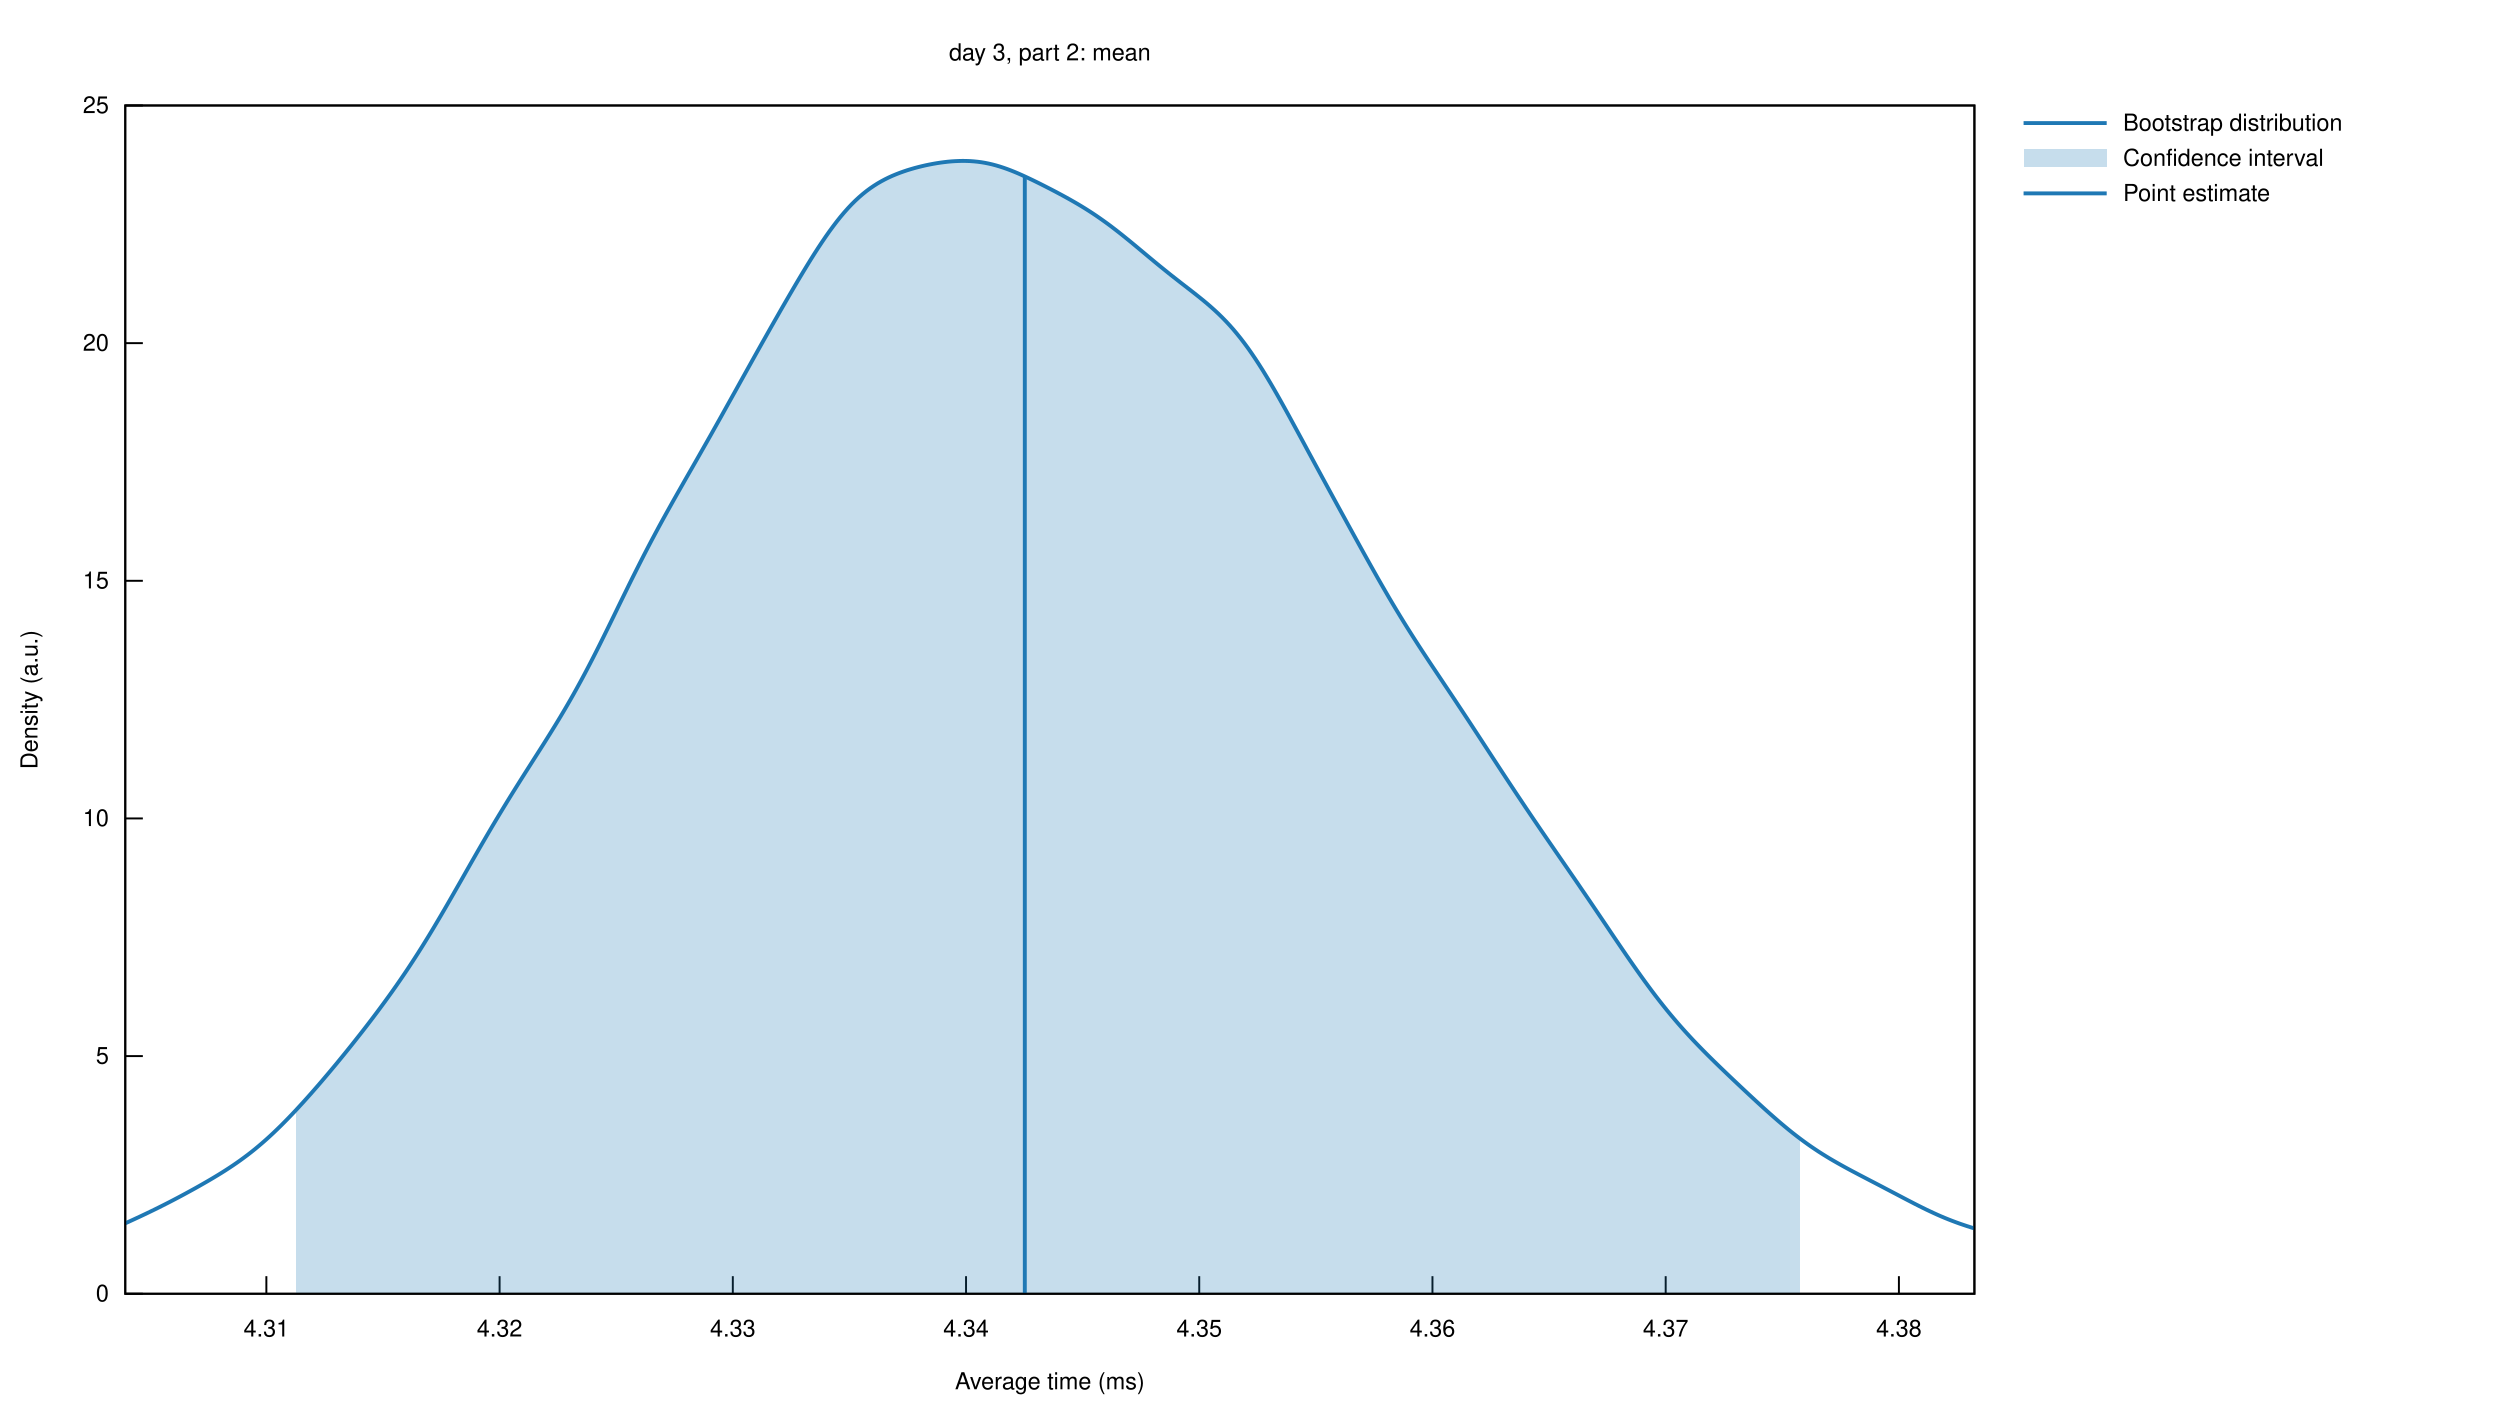
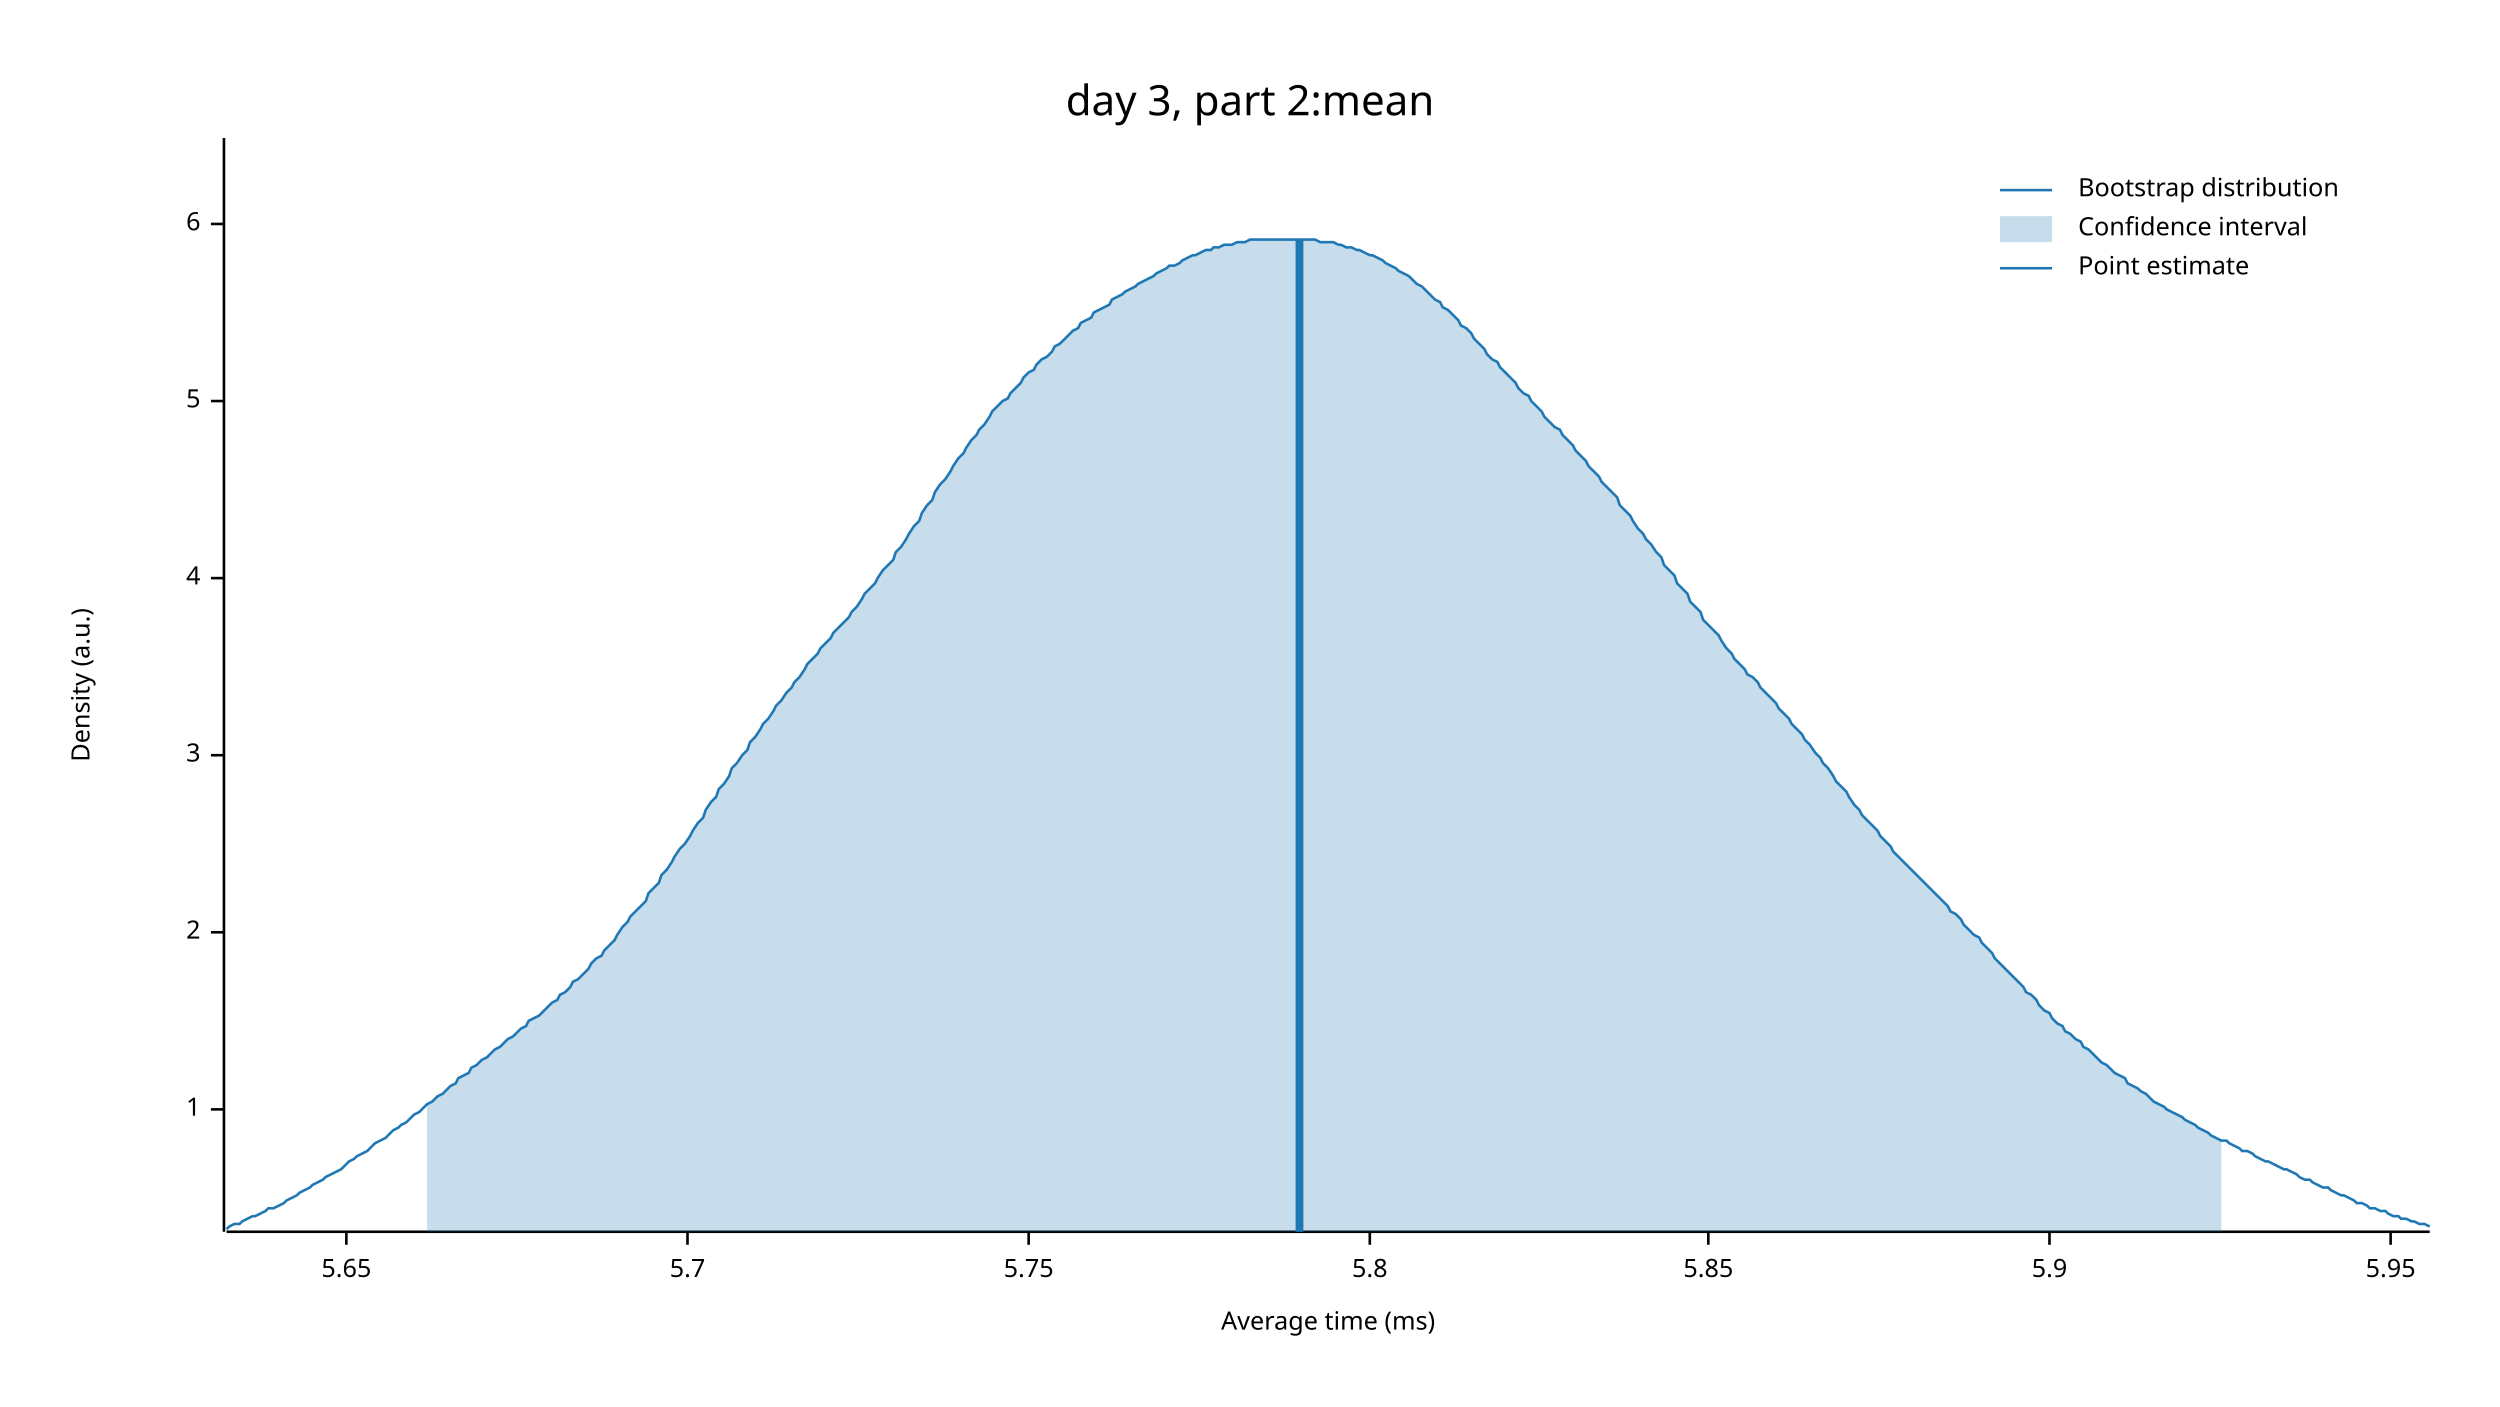
- <svg xmlns="http://www.w3.org/2000/svg" xmlns:xlink="http://www.w3.org/1999/xlink" viewBox="0 0 1280 720">
-   <g id="gnuplot_canvas">
-     <rect x="0" y="0" width="1280" height="720" fill="none" />
-     <defs>
-       <circle id="gpDot" r="0.5" stroke-width="0.5" stroke="currentColor" />
-       <path id="gpPt0" stroke-width="0.222" stroke="currentColor" d="M-1,0 h2 M0,-1 v2" />
-       <path id="gpPt1" stroke-width="0.222" stroke="currentColor" d="M-1,-1 L1,1 M1,-1 L-1,1" />
-       <path id="gpPt2" stroke-width="0.222" stroke="currentColor" d="M-1,0 L1,0 M0,-1 L0,1 M-1,-1 L1,1 M-1,1 L1,-1" />
-       <rect id="gpPt3" stroke-width="0.222" stroke="currentColor" x="-1" y="-1" width="2" height="2" />
-       <rect id="gpPt4" stroke-width="0.222" stroke="currentColor" fill="currentColor" x="-1" y="-1" width="2" height="2" />
-       <circle id="gpPt5" stroke-width="0.222" stroke="currentColor" cx="0" cy="0" r="1" />
-       <use xlink:href="#gpPt5" id="gpPt6" fill="currentColor" stroke="none" />
-       <path id="gpPt7" stroke-width="0.222" stroke="currentColor" d="M0,-1.33 L-1.33,0.67 L1.33,0.67 z" />
-       <use xlink:href="#gpPt7" id="gpPt8" fill="currentColor" stroke="none" />
-       <use xlink:href="#gpPt7" id="gpPt9" stroke="currentColor" transform="rotate(180)" />
-       <use xlink:href="#gpPt9" id="gpPt10" fill="currentColor" stroke="none" />
-       <use xlink:href="#gpPt3" id="gpPt11" stroke="currentColor" transform="rotate(45)" />
-       <use xlink:href="#gpPt11" id="gpPt12" fill="currentColor" stroke="none" />
-       <path id="gpPt13" stroke-width="0.222" stroke="currentColor" d="M0,1.330 L1.265,0.411 L0.782,-1.067 L-0.782,-1.076 L-1.265,0.411 z" />
-       <use xlink:href="#gpPt13" id="gpPt14" fill="currentColor" stroke="none" />
-       <filter id="textbox" filterUnits="objectBoundingBox" x="0" y="0" height="1" width="1">
-         <feFlood flood-color="white" flood-opacity="1" result="bgnd" />
-         <feComposite in="SourceGraphic" in2="bgnd" operator="atop" />
-       </filter>
-       <filter id="greybox" filterUnits="objectBoundingBox" x="0" y="0" height="1" width="1">
-         <feFlood flood-color="lightgrey" flood-opacity="1" result="grey" />
-         <feComposite in="SourceGraphic" in2="grey" operator="atop" />
-       </filter>
-     </defs>
-     <g fill="none" color="white" stroke="currentColor" stroke-width="1.00" stroke-linecap="butt" stroke-linejoin="miter">
- </g>
-     <g fill="none" color="black" stroke="currentColor" stroke-width="1.00" stroke-linecap="butt" stroke-linejoin="miter">
-       <path stroke="black" d="M64.14,662.40 L73.14,662.40  " />
-       <g transform="translate(55.75,666.30)" stroke="none" fill="black" font-family="Helvetica" font-size="12.00" text-anchor="end">
-         <text>
-           <tspan font-family="Helvetica"> 0</tspan>
-         </text>
-       </g>
-     </g>
-     <g fill="none" color="black" stroke="currentColor" stroke-width="1.00" stroke-linecap="butt" stroke-linejoin="miter">
-       <path stroke="black" d="M64.14,540.72 L73.14,540.72  " />
-       <g transform="translate(55.75,544.62)" stroke="none" fill="black" font-family="Helvetica" font-size="12.00" text-anchor="end">
-         <text>
-           <tspan font-family="Helvetica"> 5</tspan>
-         </text>
-       </g>
-     </g>
-     <g fill="none" color="black" stroke="currentColor" stroke-width="1.00" stroke-linecap="butt" stroke-linejoin="miter">
-       <path stroke="black" d="M64.14,419.04 L73.14,419.04  " />
-       <g transform="translate(55.75,422.94)" stroke="none" fill="black" font-family="Helvetica" font-size="12.00" text-anchor="end">
-         <text>
-           <tspan font-family="Helvetica"> 10</tspan>
-         </text>
-       </g>
-     </g>
-     <g fill="none" color="black" stroke="currentColor" stroke-width="1.00" stroke-linecap="butt" stroke-linejoin="miter">
-       <path stroke="black" d="M64.14,297.37 L73.14,297.37  " />
-       <g transform="translate(55.75,301.27)" stroke="none" fill="black" font-family="Helvetica" font-size="12.00" text-anchor="end">
-         <text>
-           <tspan font-family="Helvetica"> 15</tspan>
-         </text>
-       </g>
-     </g>
-     <g fill="none" color="black" stroke="currentColor" stroke-width="1.00" stroke-linecap="butt" stroke-linejoin="miter">
-       <path stroke="black" d="M64.14,175.69 L73.14,175.69  " />
-       <g transform="translate(55.75,179.59)" stroke="none" fill="black" font-family="Helvetica" font-size="12.00" text-anchor="end">
-         <text>
-           <tspan font-family="Helvetica"> 20</tspan>
-         </text>
-       </g>
-     </g>
-     <g fill="none" color="black" stroke="currentColor" stroke-width="1.00" stroke-linecap="butt" stroke-linejoin="miter">
-       <path stroke="black" d="M64.14,54.01 L73.14,54.01  " />
-       <g transform="translate(55.75,57.91)" stroke="none" fill="black" font-family="Helvetica" font-size="12.00" text-anchor="end">
-         <text>
-           <tspan font-family="Helvetica"> 25</tspan>
-         </text>
-       </g>
-     </g>
-     <g fill="none" color="black" stroke="currentColor" stroke-width="1.00" stroke-linecap="butt" stroke-linejoin="miter">
-       <path stroke="black" d="M136.38,662.40 L136.38,653.40  " />
-       <g transform="translate(136.38,684.30)" stroke="none" fill="black" font-family="Helvetica" font-size="12.00" text-anchor="middle">
-         <text>
-           <tspan font-family="Helvetica"> 4.31</tspan>
-         </text>
-       </g>
-     </g>
-     <g fill="none" color="black" stroke="currentColor" stroke-width="1.00" stroke-linecap="butt" stroke-linejoin="miter">
-       <path stroke="black" d="M255.79,662.40 L255.79,653.40  " />
-       <g transform="translate(255.79,684.30)" stroke="none" fill="black" font-family="Helvetica" font-size="12.00" text-anchor="middle">
-         <text>
-           <tspan font-family="Helvetica"> 4.32</tspan>
-         </text>
-       </g>
-     </g>
-     <g fill="none" color="black" stroke="currentColor" stroke-width="1.00" stroke-linecap="butt" stroke-linejoin="miter">
-       <path stroke="black" d="M375.20,662.40 L375.20,653.40  " />
-       <g transform="translate(375.20,684.30)" stroke="none" fill="black" font-family="Helvetica" font-size="12.00" text-anchor="middle">
-         <text>
-           <tspan font-family="Helvetica"> 4.33</tspan>
-         </text>
-       </g>
-     </g>
-     <g fill="none" color="black" stroke="currentColor" stroke-width="1.00" stroke-linecap="butt" stroke-linejoin="miter">
-       <path stroke="black" d="M494.61,662.40 L494.61,653.40  " />
-       <g transform="translate(494.61,684.30)" stroke="none" fill="black" font-family="Helvetica" font-size="12.00" text-anchor="middle">
-         <text>
-           <tspan font-family="Helvetica"> 4.34</tspan>
-         </text>
-       </g>
-     </g>
-     <g fill="none" color="black" stroke="currentColor" stroke-width="1.00" stroke-linecap="butt" stroke-linejoin="miter">
-       <path stroke="black" d="M614.01,662.40 L614.01,653.40  " />
-       <g transform="translate(614.01,684.30)" stroke="none" fill="black" font-family="Helvetica" font-size="12.00" text-anchor="middle">
-         <text>
-           <tspan font-family="Helvetica"> 4.35</tspan>
-         </text>
-       </g>
-     </g>
-     <g fill="none" color="black" stroke="currentColor" stroke-width="1.00" stroke-linecap="butt" stroke-linejoin="miter">
-       <path stroke="black" d="M733.42,662.40 L733.42,653.40  " />
-       <g transform="translate(733.42,684.30)" stroke="none" fill="black" font-family="Helvetica" font-size="12.00" text-anchor="middle">
-         <text>
-           <tspan font-family="Helvetica"> 4.36</tspan>
-         </text>
-       </g>
-     </g>
-     <g fill="none" color="black" stroke="currentColor" stroke-width="1.00" stroke-linecap="butt" stroke-linejoin="miter">
-       <path stroke="black" d="M852.83,662.40 L852.83,653.40  " />
-       <g transform="translate(852.83,684.30)" stroke="none" fill="black" font-family="Helvetica" font-size="12.00" text-anchor="middle">
-         <text>
-           <tspan font-family="Helvetica"> 4.37</tspan>
-         </text>
-       </g>
-     </g>
-     <g fill="none" color="black" stroke="currentColor" stroke-width="1.00" stroke-linecap="butt" stroke-linejoin="miter">
-       <path stroke="black" d="M972.24,662.40 L972.24,653.40  " />
-       <g transform="translate(972.24,684.30)" stroke="none" fill="black" font-family="Helvetica" font-size="12.00" text-anchor="middle">
-         <text>
-           <tspan font-family="Helvetica"> 4.38</tspan>
-         </text>
-       </g>
-     </g>
-     <g fill="none" color="black" stroke="currentColor" stroke-width="1.00" stroke-linecap="butt" stroke-linejoin="miter">
- </g>
-     <g fill="none" color="black" stroke="currentColor" stroke-width="1.00" stroke-linecap="butt" stroke-linejoin="miter">
-       <path stroke="black" d="M64.14,54.01 L64.14,662.40 L1010.90,662.40 L1010.90,54.01 L64.14,54.01 Z  " />
-     </g>
-     <g fill="none" color="black" stroke="currentColor" stroke-width="1.00" stroke-linecap="butt" stroke-linejoin="miter">
-       <g transform="translate(19.18,358.21) rotate(270)" stroke="none" fill="black" font-family="Helvetica" font-size="12.00" text-anchor="middle">
-         <text>
-           <tspan font-family="Helvetica">Density (a.u.)</tspan>
-         </text>
-       </g>
-     </g>
-     <g fill="none" color="black" stroke="currentColor" stroke-width="1.00" stroke-linecap="butt" stroke-linejoin="miter">
-       <g transform="translate(537.52,711.30)" stroke="none" fill="black" font-family="Helvetica" font-size="12.00" text-anchor="middle">
-         <text>
-           <tspan font-family="Helvetica">Average time (ms)</tspan>
-         </text>
-       </g>
-     </g>
-     <g fill="none" color="black" stroke="currentColor" stroke-width="1.00" stroke-linecap="butt" stroke-linejoin="miter">
- </g>
-     <g id="gnuplot_plot_1">
-       <g fill="none" color="white" stroke="currentColor" stroke-width="2.00" stroke-linecap="butt" stroke-linejoin="miter">
- </g>
-       <g fill="none" color="black" stroke="currentColor" stroke-width="2.00" stroke-linecap="butt" stroke-linejoin="miter">
-         <g transform="translate(1087.02,66.91)" stroke="none" fill="black" font-family="Helvetica" font-size="12.00" text-anchor="start">
-           <text>
-             <tspan font-family="Helvetica">Bootstrap distribution</tspan>
-           </text>
-         </g>
-       </g>
-       <g fill="none" color="black" stroke="currentColor" stroke-width="2.00" stroke-linecap="butt" stroke-linejoin="miter">
-         <path stroke="rgb( 31, 120, 180)" d="M1036.07,63.01 L1078.63,63.01 M64.14,626.33 L66.04,625.47 L67.93,624.60 L69.83,623.72 L71.73,622.84 L73.63,621.94   L75.52,621.04 L77.42,620.12 L79.32,619.20 L81.22,618.26 L83.11,617.31 L85.01,616.35 L86.91,615.38 L88.81,614.39   L90.70,613.40 L92.60,612.39 L94.50,611.37 L96.39,610.34 L98.29,609.30 L100.19,608.25 L102.09,607.18 L103.98,606.10   L105.88,605.01 L107.78,603.90 L109.68,602.77 L111.57,601.63 L113.47,600.46 L115.37,599.26 L117.26,598.03 L119.16,596.77   L121.06,595.47 L122.96,594.13 L124.85,592.75 L126.75,591.33 L128.65,589.86 L130.55,588.34 L132.44,586.77 L134.34,585.15   L136.24,583.48 L138.14,581.76 L140.03,580.00 L141.93,578.18 L143.83,576.33 L145.72,574.43 L147.62,572.49 L149.52,570.51   L151.42,568.50 L153.31,566.45 L155.21,564.38 L157.11,562.27 L159.01,560.14 L160.90,557.98 L162.80,555.80 L164.70,553.60   L166.59,551.37 L168.49,549.13 L170.39,546.86 L172.29,544.58 L174.18,542.27 L176.08,539.95 L177.98,537.60 L179.88,535.24   L181.77,532.86 L183.67,530.45 L185.57,528.03 L187.47,525.58 L189.36,523.12 L191.26,520.62 L193.16,518.10 L195.05,515.55   L196.95,512.97 L198.85,510.35 L200.75,507.70 L202.64,505.02 L204.54,502.29 L206.44,499.51 L208.34,496.70 L210.23,493.84   L212.13,490.93 L214.03,487.97 L215.93,484.97 L217.82,481.92 L219.72,478.83 L221.62,475.69 L223.51,472.51 L225.41,469.30   L227.31,466.05 L229.21,462.78 L231.10,459.49 L233.00,456.17 L234.90,452.85 L236.80,449.52 L238.69,446.18 L240.59,442.85   L242.49,439.53 L244.38,436.23 L246.28,432.94 L248.18,429.67 L250.08,426.42 L251.97,423.20 L253.87,420.01 L255.77,416.85   L257.67,413.72 L259.56,410.62 L261.46,407.54 L263.36,404.49 L265.26,401.46 L267.15,398.46 L269.05,395.46 L270.95,392.48   L272.84,389.51 L274.74,386.53 L276.64,383.55 L278.54,380.56 L280.43,377.54 L282.33,374.50 L284.23,371.42 L286.13,368.30   L288.02,365.14 L289.92,361.92 L291.82,358.64 L293.72,355.30 L295.61,351.89 L297.51,348.42 L299.41,344.88 L301.30,341.28   L303.20,337.62 L305.10,333.90 L307.00,330.12 L308.89,326.31 L310.79,322.46 L312.69,318.59 L314.59,314.70 L316.48,310.80   L318.38,306.91 L320.28,303.03 L322.17,299.17 L324.07,295.34 L325.97,291.55 L327.87,287.79 L329.76,284.08 L331.66,280.42   L333.56,276.80 L335.46,273.24 L337.35,269.71 L339.25,266.23 L341.15,262.79 L343.05,259.39 L344.94,256.01 L346.84,252.65   L348.74,249.32 L350.63,245.99 L352.53,242.67 L354.43,239.36 L356.33,236.04 L358.22,232.72 L360.12,229.38 L362.02,226.04   L363.92,222.69 L365.81,219.32 L367.71,215.94 L369.61,212.55 L371.50,209.15 L373.40,205.74 L375.30,202.33 L377.20,198.92   L379.09,195.50 L380.99,192.09 L382.89,188.68 L384.79,185.27 L386.68,181.88 L388.58,178.49 L390.48,175.11 L392.38,171.75   L394.27,168.39 L396.17,165.05 L398.07,161.73 L399.96,158.41 L401.86,155.12 L403.76,151.84 L405.66,148.59 L407.55,145.36   L409.45,142.16 L411.35,139.00 L413.25,135.88 L415.14,132.81 L417.04,129.80 L418.94,126.85 L420.84,123.98 L422.73,121.20   L424.63,118.50 L426.53,115.91 L428.42,113.42 L430.32,111.04 L432.22,108.79 L434.12,106.65 L436.01,104.64 L437.91,102.76   L439.81,101.00 L441.71,99.36 L443.60,97.84 L445.50,96.43 L447.40,95.14 L449.29,93.94 L451.19,92.84 L453.09,91.82   L454.99,90.88 L456.88,90.02 L458.78,89.23 L460.68,88.49 L462.58,87.81 L464.47,87.17 L466.37,86.59 L468.27,86.04   L470.17,85.54 L472.06,85.07 L473.96,84.63 L475.86,84.24 L477.75,83.88 L479.65,83.55 L481.55,83.26 L483.45,83.01   L485.34,82.79 L487.24,82.62 L489.14,82.50 L491.04,82.42 L492.93,82.38 L494.83,82.41 L496.73,82.48 L498.63,82.62   L500.52,82.81 L502.42,83.06 L504.32,83.38 L506.21,83.76 L508.11,84.20 L510.01,84.71 L511.91,85.27 L513.80,85.89   L515.70,86.56 L517.60,87.28 L519.50,88.04 L521.39,88.84 L523.29,89.68 L525.19,90.55 L527.08,91.44 L528.98,92.35   L530.88,93.28 L532.78,94.22 L534.67,95.18 L536.57,96.15 L538.47,97.13 L540.37,98.12 L542.26,99.13 L544.16,100.15   L546.06,101.19 L547.96,102.25 L549.85,103.33 L551.75,104.43 L553.65,105.57 L555.54,106.73 L557.44,107.93 L559.34,109.16   L561.24,110.43 L563.13,111.74 L565.03,113.08 L566.93,114.45 L568.83,115.86 L570.72,117.31 L572.62,118.78 L574.52,120.28   L576.41,121.81 L578.31,123.35 L580.21,124.91 L582.11,126.49 L584.00,128.07 L585.90,129.65 L587.80,131.24 L589.70,132.82   L591.59,134.39 L593.49,135.95 L595.39,137.49 L597.29,139.02 L599.18,140.54 L601.08,142.03 L602.98,143.52 L604.87,145.00   L606.77,146.47 L608.67,147.94 L610.57,149.41 L612.46,150.90 L614.36,152.42 L616.26,153.96 L618.16,155.55 L620.05,157.19   L621.95,158.89 L623.85,160.66 L625.75,162.52 L627.64,164.46 L629.54,166.50 L631.44,168.64 L633.33,170.90 L635.23,173.26   L637.13,175.74 L639.03,178.33 L640.92,181.03 L642.82,183.84 L644.72,186.75 L646.62,189.76 L648.51,192.86 L650.41,196.04   L652.31,199.30 L654.20,202.61 L656.10,205.98 L658.00,209.39 L659.90,212.84 L661.79,216.32 L663.69,219.81 L665.59,223.31   L667.49,226.82 L669.38,230.34 L671.28,233.85 L673.18,237.36 L675.08,240.86 L676.97,244.35 L678.87,247.84 L680.77,251.33   L682.66,254.80 L684.56,258.28 L686.46,261.75 L688.36,265.21 L690.25,268.67 L692.15,272.13 L694.05,275.58 L695.95,279.02   L697.84,282.45 L699.74,285.86 L701.64,289.26 L703.54,292.64 L705.43,295.99 L707.33,299.31 L709.23,302.60 L711.12,305.86   L713.02,309.07 L714.92,312.24 L716.82,315.37 L718.71,318.46 L720.61,321.51 L722.51,324.52 L724.41,327.50 L726.30,330.43   L728.20,333.35 L730.10,336.23 L731.99,339.10 L733.89,341.95 L735.79,344.79 L737.69,347.63 L739.58,350.46 L741.48,353.30   L743.38,356.14 L745.28,358.99 L747.17,361.85 L749.07,364.71 L750.97,367.59 L752.87,370.47 L754.76,373.37 L756.66,376.27   L758.56,379.17 L760.45,382.07 L762.35,384.98 L764.25,387.89 L766.15,390.79 L768.04,393.68 L769.94,396.58 L771.84,399.46   L773.74,402.33 L775.63,405.19 L777.53,408.04 L779.43,410.88 L781.32,413.71 L783.22,416.52 L785.12,419.33 L787.02,422.12   L788.91,424.90 L790.81,427.67 L792.71,430.44 L794.61,433.19 L796.50,435.95 L798.40,438.70 L800.30,441.45 L802.20,444.20   L804.09,446.95 L805.99,449.71 L807.89,452.47 L809.78,455.25 L811.68,458.02 L813.58,460.81 L815.48,463.61 L817.37,466.41   L819.27,469.22 L821.17,472.03 L823.07,474.84 L824.96,477.66 L826.86,480.47 L828.76,483.27 L830.66,486.06 L832.55,488.83   L834.45,491.58 L836.35,494.31 L838.24,497.01 L840.14,499.68 L842.04,502.31 L843.94,504.90 L845.83,507.45 L847.73,509.96   L849.63,512.41 L851.53,514.82 L853.42,517.18 L855.32,519.48 L857.22,521.74 L859.11,523.95 L861.01,526.11 L862.91,528.23   L864.81,530.30 L866.70,532.34 L868.60,534.33 L870.50,536.29 L872.40,538.23 L874.29,540.13 L876.19,542.01 L878.09,543.88   L879.99,545.72 L881.88,547.55 L883.78,549.37 L885.68,551.18 L887.57,552.98 L889.47,554.77 L891.37,556.56 L893.27,558.34   L895.16,560.11 L897.06,561.87 L898.96,563.63 L900.86,565.37 L902.75,567.10 L904.65,568.82 L906.55,570.51 L908.45,572.18   L910.34,573.83 L912.24,575.45 L914.14,577.04 L916.03,578.60 L917.93,580.12 L919.83,581.60 L921.73,583.05 L923.62,584.45   L925.52,585.82 L927.42,587.15 L929.32,588.43 L931.21,589.68 L933.11,590.89 L935.01,592.07 L936.90,593.22 L938.80,594.33   L940.70,595.42 L942.60,596.49 L944.49,597.54 L946.39,598.57 L948.29,599.59 L950.19,600.59 L952.08,601.59 L953.98,602.58   L955.88,603.57 L957.78,604.56 L959.67,605.54 L961.57,606.53 L963.47,607.52 L965.36,608.52 L967.26,609.51 L969.16,610.51   L971.06,611.50 L972.95,612.50 L974.85,613.50 L976.75,614.49 L978.65,615.47 L980.54,616.45 L982.44,617.41 L984.34,618.36   L986.23,619.29 L988.13,620.19 L990.03,621.08 L991.93,621.94 L993.82,622.77 L995.72,623.57 L997.62,624.34 L999.52,625.08   L1001.41,625.79 L1003.31,626.48 L1005.21,627.13 L1007.11,627.77 L1009.00,628.37 L1010.90,628.96  " />
-       </g>
-     </g>
-     <g id="gnuplot_plot_2">
-       <g fill="none" color="white" stroke="rgb( 31, 120, 180)" stroke-width="1.00" stroke-linecap="butt" stroke-linejoin="miter">
- </g>
-       <g fill="none" color="black" stroke="currentColor" stroke-width="1.00" stroke-linecap="butt" stroke-linejoin="miter">
-         <g transform="translate(1087.02,84.91)" stroke="none" fill="black" font-family="Helvetica" font-size="12.00" text-anchor="start">
-           <text>
-             <tspan font-family="Helvetica">Confidence interval</tspan>
-           </text>
-         </g>
-       </g>
-       <g fill="none" color="black" stroke="currentColor" stroke-width="1.00" stroke-linecap="butt" stroke-linejoin="miter">
-         <g stroke="none" shape-rendering="crispEdges">
-           <polygon fill="rgb( 31, 120, 180)" fill-opacity="0.25" points="1036.07,85.51 1078.63,85.51 1078.63,76.51 1036.07,76.51 " />
-           <polygon fill="rgb( 31, 120, 180)" fill-opacity="0.25" points="151.42,568.50 153.31,566.45 155.21,564.38 157.11,562.27 159.01,560.14 160.90,557.98 162.80,555.80 164.70,553.60 166.59,551.37 168.49,549.13 170.39,546.86 172.29,544.58 174.18,542.27 176.08,539.95 177.98,537.60 179.88,535.24 181.77,532.86 183.67,530.45 185.57,528.03 187.47,525.58 189.36,523.12 191.26,520.62 193.16,518.10 195.05,515.55 196.95,512.97 198.85,510.35 200.75,507.70 202.64,505.02 204.54,502.29 206.44,499.51 208.34,496.70 210.23,493.84 212.13,490.93 214.03,487.97 215.93,484.97 217.82,481.92 219.72,478.83 221.62,475.69 223.51,472.51 225.41,469.30 227.31,466.05 229.21,462.78 231.10,459.49 233.00,456.17 234.90,452.85 236.80,449.52 238.69,446.18 240.59,442.85 242.49,439.53 244.38,436.23 246.28,432.94 248.18,429.67 250.08,426.42 251.97,423.20 253.87,420.01 255.77,416.85 257.67,413.72 259.56,410.62 261.46,407.54 263.36,404.49 265.26,401.46 267.15,398.46 269.05,395.46 270.95,392.48 272.84,389.51 274.74,386.53 276.64,383.55 278.54,380.56 280.43,377.54 282.33,374.50 284.23,371.42 286.13,368.30 288.02,365.14 289.92,361.92 291.82,358.64 293.72,355.30 295.61,351.89 297.51,348.42 299.41,344.88 301.30,341.28 303.20,337.62 305.10,333.90 307.00,330.12 308.89,326.31 310.79,322.46 312.69,318.59 314.59,314.70 316.48,310.80 318.38,306.91 320.28,303.03 322.17,299.17 324.07,295.34 325.97,291.55 327.87,287.79 329.76,284.08 331.66,280.42 333.56,276.80 335.46,273.24 337.35,269.71 339.25,266.23 341.15,262.79 343.05,259.39 344.94,256.01 346.84,252.65 348.74,249.32 350.63,245.99 352.53,242.67 354.43,239.36 356.33,236.04 358.22,232.72 360.12,229.38 362.02,226.04 363.92,222.69 365.81,219.32 367.71,215.94 369.61,212.55 371.50,209.15 373.40,205.74 375.30,202.33 377.20,198.92 379.09,195.50 380.99,192.09 382.89,188.68 384.79,185.27 386.68,181.88 388.58,178.49 390.48,175.11 392.38,171.75 394.27,168.39 396.17,165.05 398.07,161.73 399.96,158.41 401.86,155.12 403.76,151.84 405.66,148.59 407.55,145.36 409.45,142.16 411.35,139.00 413.25,135.88 415.14,132.81 417.04,129.80 418.94,126.85 420.84,123.98 422.73,121.20 424.63,118.50 426.53,115.91 428.42,113.42 430.32,111.04 432.22,108.79 434.12,106.65 436.01,104.64 437.91,102.76 439.81,101.00 441.71,99.36 443.60,97.84 445.50,96.43 447.40,95.14 449.29,93.94 451.19,92.84 453.09,91.82 454.99,90.88 456.88,90.02 458.78,89.23 460.68,88.49 462.58,87.81 464.47,87.17 466.37,86.59 468.27,86.04 470.17,85.54 472.06,85.07 473.96,84.63 475.86,84.24 477.75,83.88 479.65,83.55 481.55,83.26 483.45,83.01 485.34,82.79 487.24,82.62 489.14,82.50 491.04,82.42 492.93,82.38 494.83,82.41 496.73,82.48 498.63,82.62 500.52,82.81 502.42,83.06 504.32,83.38 506.21,83.76 508.11,84.20 510.01,84.71 511.91,85.27 513.80,85.89 515.70,86.56 517.60,87.28 519.50,88.04 521.39,88.84 523.29,89.68 525.19,90.55 527.08,91.44 528.98,92.35 530.88,93.28 532.78,94.22 534.67,95.18 536.57,96.15 538.47,97.13 540.37,98.12 542.26,99.13 544.16,100.15 546.06,101.19 547.96,102.25 549.85,103.33 551.75,104.43 553.65,105.57 555.54,106.73 557.44,107.93 559.34,109.16 561.24,110.43 563.13,111.74 565.03,113.08 566.93,114.45 568.83,115.86 570.72,117.31 572.62,118.78 574.52,120.28 576.41,121.81 578.31,123.35 580.21,124.91 582.11,126.49 584.00,128.07 585.90,129.65 587.80,131.24 589.70,132.82 591.59,134.39 593.49,135.95 595.39,137.49 597.29,139.02 599.18,140.54 601.08,142.03 602.98,143.52 604.87,145.00 606.77,146.47 608.67,147.94 610.57,149.41 612.46,150.90 614.36,152.42 616.26,153.96 618.16,155.55 620.05,157.19 621.95,158.89 623.85,160.66 625.75,162.52 627.64,164.46 629.54,166.50 631.44,168.64 633.33,170.90 635.23,173.26 637.13,175.74 639.03,178.33 640.92,181.03 642.82,183.84 644.72,186.75 646.62,189.76 648.51,192.86 650.41,196.04 652.31,199.30 654.20,202.61 656.10,205.98 658.00,209.39 659.90,212.84 661.79,216.32 663.69,219.81 665.59,223.31 667.49,226.82 669.38,230.34 671.28,233.85 673.18,237.36 675.08,240.86 676.97,244.35 678.87,247.84 680.77,251.33 682.66,254.80 684.56,258.28 686.46,261.75 688.36,265.21 690.25,268.67 692.15,272.13 694.05,275.58 695.95,279.02 697.84,282.45 699.74,285.86 701.64,289.26 703.54,292.64 705.43,295.99 707.33,299.31 709.23,302.60 711.12,305.86 713.02,309.07 714.92,312.24 716.82,315.37 718.71,318.46 720.61,321.51 722.51,324.52 724.41,327.50 726.30,330.43 728.20,333.35 730.10,336.23 731.99,339.10 733.89,341.95 735.79,344.79 737.69,347.63 739.58,350.46 741.48,353.30 743.38,356.14 745.28,358.99 747.17,361.85 749.07,364.71 750.97,367.59 752.87,370.47 754.76,373.37 756.66,376.27 758.56,379.17 760.45,382.07 762.35,384.98 764.25,387.89 766.15,390.79 768.04,393.68 769.94,396.58 771.84,399.46 773.74,402.33 775.63,405.19 777.53,408.04 779.43,410.88 781.32,413.71 783.22,416.52 785.12,419.33 787.02,422.12 788.91,424.90 790.81,427.67 792.71,430.44 794.61,433.19 796.50,435.95 798.40,438.70 800.30,441.45 802.20,444.20 804.09,446.95 805.99,449.71 807.89,452.47 809.78,455.25 811.68,458.02 813.58,460.81 815.48,463.61 817.37,466.41 819.27,469.22 821.17,472.03 823.07,474.84 824.96,477.66 826.86,480.47 828.76,483.27 830.66,486.06 832.55,488.83 834.45,491.58 836.35,494.31 838.24,497.01 840.14,499.68 842.04,502.31 843.94,504.90 845.83,507.45 847.73,509.96 849.63,512.41 851.53,514.82 853.42,517.18 855.32,519.48 857.22,521.74 859.11,523.95 861.01,526.11 862.91,528.23 864.81,530.30 866.70,532.34 868.60,534.33 870.50,536.29 872.40,538.23 874.29,540.13 876.19,542.01 878.09,543.88 879.99,545.72 881.88,547.55 883.78,549.37 885.68,551.18 887.57,552.98 889.47,554.77 891.37,556.56 893.27,558.34 895.16,560.11 897.06,561.87 898.96,563.63 900.86,565.37 902.75,567.10 904.65,568.82 906.55,570.51 908.45,572.18 910.34,573.83 912.24,575.45 914.14,577.04 916.03,578.60 917.93,580.12 919.83,581.60 921.73,583.05 921.73,662.40 919.83,662.40 917.93,662.40 916.03,662.40 914.14,662.40 912.24,662.40 910.34,662.40 908.45,662.40 906.55,662.40 904.65,662.40 902.75,662.40 900.86,662.40 898.96,662.40 897.06,662.40 895.16,662.40 893.27,662.40 891.37,662.40 889.47,662.40 887.57,662.40 885.68,662.40 883.78,662.40 881.88,662.40 879.99,662.40 878.09,662.40 876.19,662.40 874.29,662.40 872.40,662.40 870.50,662.40 868.60,662.40 866.70,662.40 864.81,662.40 862.91,662.40 861.01,662.40 859.11,662.40 857.22,662.40 855.32,662.40 853.42,662.40 851.53,662.40 849.63,662.40 847.73,662.40 845.83,662.40 843.94,662.40 842.04,662.40 840.14,662.40 838.24,662.40 836.35,662.40 834.45,662.40 832.55,662.40 830.66,662.40 828.76,662.40 826.86,662.40 824.96,662.40 823.07,662.40 821.17,662.40 819.27,662.40 817.37,662.40 815.48,662.40 813.58,662.40 811.68,662.40 809.78,662.40 807.89,662.40 805.99,662.40 804.09,662.40 802.20,662.40 800.30,662.40 798.40,662.40 796.50,662.40 794.61,662.40 792.71,662.40 790.81,662.40 788.91,662.40 787.02,662.40 785.12,662.40 783.22,662.40 781.32,662.40 779.43,662.40 777.53,662.40 775.63,662.40 773.74,662.40 771.84,662.40 769.94,662.40 768.04,662.40 766.15,662.40 764.25,662.40 762.35,662.40 760.45,662.40 758.56,662.40 756.66,662.40 754.76,662.40 752.87,662.40 750.97,662.40 749.07,662.40 747.17,662.40 745.28,662.40 743.38,662.40 741.48,662.40 739.58,662.40 737.69,662.40 735.79,662.40 733.89,662.40 731.99,662.40 730.10,662.40 728.20,662.40 726.30,662.40 724.41,662.40 722.51,662.40 720.61,662.40 718.71,662.40 716.82,662.40 714.92,662.40 713.02,662.40 711.12,662.40 709.23,662.40 707.33,662.40 705.43,662.40 703.54,662.40 701.64,662.40 699.74,662.40 697.84,662.40 695.95,662.40 694.05,662.40 692.15,662.40 690.25,662.40 688.36,662.40 686.46,662.40 684.56,662.40 682.66,662.40 680.77,662.40 678.87,662.40 676.97,662.40 675.08,662.40 673.18,662.40 671.28,662.40 669.38,662.40 667.49,662.40 665.59,662.40 663.69,662.40 661.79,662.40 659.90,662.40 658.00,662.40 656.10,662.40 654.20,662.40 652.31,662.40 650.41,662.40 648.51,662.40 646.62,662.40 644.72,662.40 642.82,662.40 640.92,662.40 639.03,662.40 637.13,662.40 635.23,662.40 633.33,662.40 631.44,662.40 629.54,662.40 627.64,662.40 625.75,662.40 623.85,662.40 621.95,662.40 620.05,662.40 618.16,662.40 616.26,662.40 614.36,662.40 612.46,662.40 610.57,662.40 608.67,662.40 606.77,662.40 604.87,662.40 602.98,662.40 601.08,662.40 599.18,662.40 597.29,662.40 595.39,662.40 593.49,662.40 591.59,662.40 589.70,662.40 587.80,662.40 585.90,662.40 584.00,662.40 582.11,662.40 580.21,662.40 578.31,662.40 576.41,662.40 574.52,662.40 572.62,662.40 570.72,662.40 568.83,662.40 566.93,662.40 565.03,662.40 563.13,662.40 561.24,662.40 559.34,662.40 557.44,662.40 555.54,662.40 553.65,662.40 551.75,662.40 549.85,662.40 547.96,662.40 546.06,662.40 544.16,662.40 542.26,662.40 540.37,662.40 538.47,662.40 536.57,662.40 534.67,662.40 532.78,662.40 530.88,662.40 528.98,662.40 527.08,662.40 525.19,662.40 523.29,662.40 521.39,662.40 519.50,662.40 517.60,662.40 515.70,662.40 513.80,662.40 511.91,662.40 510.01,662.40 508.11,662.40 506.21,662.40 504.32,662.40 502.42,662.40 500.52,662.40 498.63,662.40 496.73,662.40 494.83,662.40 492.93,662.40 491.04,662.40 489.14,662.40 487.24,662.40 485.34,662.40 483.45,662.40 481.55,662.40 479.65,662.40 477.75,662.40 475.86,662.40 473.96,662.40 472.06,662.40 470.17,662.40 468.27,662.40 466.37,662.40 464.47,662.40 462.58,662.40 460.68,662.40 458.78,662.40 456.88,662.40 454.99,662.40 453.09,662.40 451.19,662.40 449.29,662.40 447.40,662.40 445.50,662.40 443.60,662.40 441.71,662.40 439.81,662.40 437.91,662.40 436.01,662.40 434.12,662.40 432.22,662.40 430.32,662.40 428.42,662.40 426.53,662.40 424.63,662.40 422.73,662.40 420.84,662.40 418.94,662.40 417.04,662.40 415.14,662.40 413.25,662.40 411.35,662.40 409.45,662.40 407.55,662.40 405.66,662.40 403.76,662.40 401.86,662.40 399.96,662.40 398.07,662.40 396.17,662.40 394.27,662.40 392.38,662.40 390.48,662.40 388.58,662.40 386.68,662.40 384.79,662.40 382.89,662.40 380.99,662.40 379.09,662.40 377.20,662.40 375.30,662.40 373.40,662.40 371.50,662.40 369.61,662.40 367.71,662.40 365.81,662.40 363.92,662.40 362.02,662.40 360.12,662.40 358.22,662.40 356.33,662.40 354.43,662.40 352.53,662.40 350.63,662.40 348.74,662.40 346.84,662.40 344.94,662.40 343.05,662.40 341.15,662.40 339.25,662.40 337.35,662.40 335.46,662.40 333.56,662.40 331.66,662.40 329.76,662.40 327.87,662.40 325.97,662.40 324.07,662.40 322.17,662.40 320.28,662.40 318.38,662.40 316.48,662.40 314.59,662.40 312.69,662.40 310.79,662.40 308.89,662.40 307.00,662.40 305.10,662.40 303.20,662.40 301.30,662.40 299.41,662.40 297.51,662.40 295.61,662.40 293.72,662.40 291.82,662.40 289.92,662.40 288.02,662.40 286.13,662.40 284.23,662.40 282.33,662.40 280.43,662.40 278.54,662.40 276.64,662.40 274.74,662.40 272.84,662.40 270.95,662.40 269.05,662.40 267.15,662.40 265.26,662.40 263.36,662.40 261.46,662.40 259.56,662.40 257.67,662.40 255.77,662.40 253.87,662.40 251.97,662.40 250.08,662.40 248.18,662.40 246.28,662.40 244.38,662.40 242.49,662.40 240.59,662.40 238.69,662.40 236.80,662.40 234.90,662.40 233.00,662.40 231.10,662.40 229.21,662.40 227.31,662.40 225.41,662.40 223.51,662.40 221.62,662.40 219.72,662.40 217.82,662.40 215.93,662.40 214.03,662.40 212.13,662.40 210.23,662.40 208.34,662.40 206.44,662.40 204.54,662.40 202.64,662.40 200.75,662.40 198.85,662.40 196.95,662.40 195.05,662.40 193.16,662.40 191.26,662.40 189.36,662.40 187.47,662.40 185.57,662.40 183.67,662.40 181.77,662.40 179.88,662.40 177.98,662.40 176.08,662.40 174.18,662.40 172.29,662.40 170.39,662.40 168.49,662.40 166.59,662.40 164.70,662.40 162.80,662.40 160.90,662.40 159.01,662.40 157.11,662.40 155.21,662.40 153.31,662.40 151.42,662.40 " />
-         </g>
-       </g>
-     </g>
-     <g id="gnuplot_plot_3">
-       <g fill="none" color="white" stroke="rgb( 31, 120, 180)" stroke-width="2.00" stroke-linecap="butt" stroke-linejoin="miter">
- </g>
-       <g fill="none" color="black" stroke="currentColor" stroke-width="2.00" stroke-linecap="butt" stroke-linejoin="miter">
-         <g transform="translate(1087.02,102.91)" stroke="none" fill="black" font-family="Helvetica" font-size="12.00" text-anchor="start">
-           <text>
-             <tspan font-family="Helvetica">Point estimate</tspan>
-           </text>
-         </g>
-       </g>
-       <g fill="none" color="black" stroke="currentColor" stroke-width="2.00" stroke-linecap="butt" stroke-linejoin="miter">
-         <path stroke="rgb( 31, 120, 180)" d="M1036.07,99.01 L1078.63,99.01 M524.70,662.40 L524.70,90.32  " />
-       </g>
-     </g>
-     <g fill="none" color="black" stroke="currentColor" stroke-width="2.00" stroke-linecap="butt" stroke-linejoin="miter">
- </g>
-     <g fill="none" color="black" stroke="black" stroke-width="1.00" stroke-linecap="butt" stroke-linejoin="miter">
- </g>
-     <g fill="none" color="black" stroke="currentColor" stroke-width="1.00" stroke-linecap="butt" stroke-linejoin="miter">
-       <path stroke="black" d="M64.14,54.01 L64.14,662.40 L1010.90,662.40 L1010.90,54.01 L64.14,54.01 Z  " />
-     </g>
-     <g fill="none" color="black" stroke="currentColor" stroke-width="1.00" stroke-linecap="butt" stroke-linejoin="miter">
-       <g transform="translate(537.52,30.91)" stroke="none" fill="black" font-family="Helvetica" font-size="12.00" text-anchor="middle">
-         <text>
-           <tspan font-family="Helvetica">day 3, part 2: mean</tspan>
-         </text>
-       </g>
-     </g>
-     <g fill="none" color="black" stroke="currentColor" stroke-width="1.00" stroke-linecap="butt" stroke-linejoin="miter">
- </g>
-   </g>
+ <svg xmlns="http://www.w3.org/2000/svg" width="960" height="540" viewBox="0 0 960 540">
+   <text x="480" y="32" dy="0.76em" text-anchor="middle" font-family="sans-serif" font-size="16.129" opacity="1" fill="#000000">
+ day 3, part 2:mean
+ </text>
+   <text x="27" y="263" dy="0.76em" text-anchor="middle" font-family="sans-serif" font-size="9.677" opacity="1" fill="#000000" transform="rotate(270, 27, 263)">
+ Density (a.u.)
+ </text>
+   <text x="510" y="513" dy="-0.5ex" text-anchor="middle" font-family="sans-serif" font-size="9.677" opacity="1" fill="#000000">
+ Average time (ms)
+ </text>
+   <polyline fill="none" opacity="1" stroke="#000000" stroke-width="1" points="86,53 86,473 " />
+   <text x="77" y="426" dy="0.5ex" text-anchor="end" font-family="sans-serif" font-size="9.677" opacity="1" fill="#000000">
+ 1
+ </text>
+   <polyline fill="none" opacity="1" stroke="#000000" stroke-width="1" points="81,426 86,426 " />
+   <text x="77" y="358" dy="0.5ex" text-anchor="end" font-family="sans-serif" font-size="9.677" opacity="1" fill="#000000">
+ 2
+ </text>
+   <polyline fill="none" opacity="1" stroke="#000000" stroke-width="1" points="81,358 86,358 " />
+   <text x="77" y="290" dy="0.5ex" text-anchor="end" font-family="sans-serif" font-size="9.677" opacity="1" fill="#000000">
+ 3
+ </text>
+   <polyline fill="none" opacity="1" stroke="#000000" stroke-width="1" points="81,290 86,290 " />
+   <text x="77" y="222" dy="0.5ex" text-anchor="end" font-family="sans-serif" font-size="9.677" opacity="1" fill="#000000">
+ 4
+ </text>
+   <polyline fill="none" opacity="1" stroke="#000000" stroke-width="1" points="81,222 86,222 " />
+   <text x="77" y="154" dy="0.5ex" text-anchor="end" font-family="sans-serif" font-size="9.677" opacity="1" fill="#000000">
+ 5
+ </text>
+   <polyline fill="none" opacity="1" stroke="#000000" stroke-width="1" points="81,154 86,154 " />
+   <text x="77" y="86" dy="0.5ex" text-anchor="end" font-family="sans-serif" font-size="9.677" opacity="1" fill="#000000">
+ 6
+ </text>
+   <polyline fill="none" opacity="1" stroke="#000000" stroke-width="1" points="81,86 86,86 " />
+   <polyline fill="none" opacity="1" stroke="#000000" stroke-width="1" points="87,473 933,473 " />
+   <text x="133" y="483" dy="0.76em" text-anchor="middle" font-family="sans-serif" font-size="9.677" opacity="1" fill="#000000">
+ 5.65
+ </text>
+   <polyline fill="none" opacity="1" stroke="#000000" stroke-width="1" points="133,473 133,478 " />
+   <text x="264" y="483" dy="0.76em" text-anchor="middle" font-family="sans-serif" font-size="9.677" opacity="1" fill="#000000">
+ 5.7
+ </text>
+   <polyline fill="none" opacity="1" stroke="#000000" stroke-width="1" points="264,473 264,478 " />
+   <text x="395" y="483" dy="0.76em" text-anchor="middle" font-family="sans-serif" font-size="9.677" opacity="1" fill="#000000">
+ 5.75
+ </text>
+   <polyline fill="none" opacity="1" stroke="#000000" stroke-width="1" points="395,473 395,478 " />
+   <text x="526" y="483" dy="0.76em" text-anchor="middle" font-family="sans-serif" font-size="9.677" opacity="1" fill="#000000">
+ 5.8
+ </text>
+   <polyline fill="none" opacity="1" stroke="#000000" stroke-width="1" points="526,473 526,478 " />
+   <text x="656" y="483" dy="0.76em" text-anchor="middle" font-family="sans-serif" font-size="9.677" opacity="1" fill="#000000">
+ 5.85
+ </text>
+   <polyline fill="none" opacity="1" stroke="#000000" stroke-width="1" points="656,473 656,478 " />
+   <text x="787" y="483" dy="0.76em" text-anchor="middle" font-family="sans-serif" font-size="9.677" opacity="1" fill="#000000">
+ 5.9
+ </text>
+   <polyline fill="none" opacity="1" stroke="#000000" stroke-width="1" points="787,473 787,478 " />
+   <text x="918" y="483" dy="0.76em" text-anchor="middle" font-family="sans-serif" font-size="9.677" opacity="1" fill="#000000">
+ 5.95
+ </text>
+   <polyline fill="none" opacity="1" stroke="#000000" stroke-width="1" points="918,473 918,478 " />
+   <polyline fill="none" opacity="1" stroke="#1F78B4" stroke-width="1" points="87,472 88,471 90,470 92,470 93,469 95,468 97,467 98,467 100,466 102,465 103,464 105,464 107,463 109,462 110,461 112,460 114,459 115,458 117,457 119,456 120,455 122,454 124,453 125,452 127,451 129,450 131,449 132,448 134,446 136,445 137,444 139,443 141,442 142,441 144,439 146,438 148,437 149,436 151,434 153,433 154,432 156,431 158,429 159,428 161,427 163,425 164,424 166,423 168,421 170,420 171,419 173,417 175,416 176,414 178,413 180,412 181,410 183,409 185,407 187,406 188,405 190,403 192,402 193,401 195,399 197,398 198,397 200,395 202,394 203,392 205,391 207,390 209,388 210,387 212,385 214,384 215,382 217,381 219,379 220,377 222,376 224,374 226,372 227,370 229,368 231,367 232,365 234,363 236,361 237,359 239,356 241,354 242,352 244,350 246,348 248,346 249,343 251,341 253,339 254,336 256,334 258,331 259,329 261,326 263,324 265,321 266,319 268,316 270,314 271,311 273,308 275,306 276,303 278,301 280,298 281,295 283,293 285,290 287,288 288,285 290,283 292,280 293,278 295,276 297,273 298,271 300,269 302,266 304,264 305,262 307,260 309,257 310,255 312,253 314,251 315,249 317,247 319,245 320,243 322,241 324,239 326,237 327,235 329,233 331,230 332,228 334,226 336,224 337,222 339,219 341,217 343,215 344,212 346,210 348,207 349,205 351,202 353,200 354,197 356,194 358,192 359,189 361,186 363,184 365,181 366,179 368,176 370,174 371,172 373,169 375,167 376,165 378,163 380,160 381,158 383,156 385,154 387,153 388,151 390,149 392,147 393,145 395,143 397,142 398,140 400,138 402,137 404,135 405,133 407,132 409,130 410,129 412,127 414,126 415,124 417,123 419,122 420,120 422,119 424,118 426,117 427,115 429,114 431,113 432,112 434,111 436,110 437,109 439,108 441,107 443,106 444,105 446,104 448,103 449,102 451,102 453,101 454,100 456,99 458,98 459,98 461,97 463,96 465,96 466,95 468,95 470,94 471,94 473,94 475,93 476,93 478,93 480,92 482,92 483,92 485,92 487,92 488,92 490,92 492,92 493,92 495,92 497,92 498,92 500,92 502,92 504,92 505,92 507,93 509,93 510,93 512,93 514,94 515,94 517,95 519,95 521,96 522,96 524,97 526,98 527,98 529,99 531,100 532,101 534,102 536,103 537,104 539,105 541,106 543,108 544,109 546,110 548,112 549,113 551,115 553,116 554,118 556,119 558,121 560,123 561,125 563,126 565,128 566,130 568,132 570,134 571,136 573,138 575,139 576,141 578,143 580,145 582,147 583,149 585,151 587,152 588,154 590,156 592,158 593,160 595,162 597,164 599,165 600,167 602,169 604,171 605,173 607,175 609,177 610,179 612,181 614,183 615,185 617,187 619,189 621,191 622,194 624,196 626,198 627,200 629,203 631,205 632,207 634,209 636,212 638,214 639,217 641,219 643,221 644,224 646,226 648,228 649,231 651,233 653,235 654,238 656,240 658,242 660,244 661,246 663,249 665,251 666,253 668,255 670,257 671,259 673,260 675,262 676,264 678,266 680,268 682,270 683,272 685,274 687,276 688,278 690,280 692,282 693,284 695,286 697,289 699,291 700,293 702,295 704,298 705,300 707,302 709,304 710,306 712,309 714,311 715,313 717,315 719,317 721,319 722,321 724,323 726,325 727,327 729,329 731,331 732,332 734,334 736,336 738,338 739,339 741,341 743,343 744,344 746,346 748,348 749,350 751,351 753,353 754,355 756,357 758,359 760,360 761,362 763,364 765,366 766,368 768,370 770,372 771,373 773,375 775,377 777,379 778,381 780,382 782,384 783,386 785,388 787,389 788,391 790,393 792,394 793,396 795,397 797,399 799,400 800,402 802,403 804,405 805,406 807,408 809,409 810,410 812,412 814,413 816,414 817,416 819,417 821,418 822,419 824,420 826,422 827,423 829,424 831,425 832,426 834,427 836,428 838,429 839,430 841,431 843,432 844,433 846,434 848,435 849,436 851,437 853,438 855,438 856,439 858,440 860,441 861,442 863,442 865,443 866,444 868,445 870,446 871,446 873,447 875,448 877,449 878,449 880,450 882,451 883,452 885,453 887,453 888,454 890,455 892,456 894,456 895,457 897,458 899,459 900,459 902,460 904,461 905,462 907,462 909,463 910,464 912,464 914,465 916,465 917,466 919,467 921,467 922,468 924,468 926,469 927,469 929,470 931,470 933,471 " />
+   <polygon opacity="0.25" fill="#1F78B4" points="164,424 166,423 168,421 170,420 171,419 173,417 175,416 176,414 178,413 180,412 181,410 183,409 185,407 187,406 188,405 190,403 192,402 193,401 195,399 197,398 198,397 200,395 202,394 203,392 205,391 207,390 209,388 210,387 212,385 214,384 215,382 217,381 219,379 220,377 222,376 224,374 226,372 227,370 229,368 231,367 232,365 234,363 236,361 237,359 239,356 241,354 242,352 244,350 246,348 248,346 249,343 251,341 253,339 254,336 256,334 258,331 259,329 261,326 263,324 265,321 266,319 268,316 270,314 271,311 273,308 275,306 276,303 278,301 280,298 281,295 283,293 285,290 287,288 288,285 290,283 292,280 293,278 295,276 297,273 298,271 300,269 302,266 304,264 305,262 307,260 309,257 310,255 312,253 314,251 315,249 317,247 319,245 320,243 322,241 324,239 326,237 327,235 329,233 331,230 332,228 334,226 336,224 337,222 339,219 341,217 343,215 344,212 346,210 348,207 349,205 351,202 353,200 354,197 356,194 358,192 359,189 361,186 363,184 365,181 366,179 368,176 370,174 371,172 373,169 375,167 376,165 378,163 380,160 381,158 383,156 385,154 387,153 388,151 390,149 392,147 393,145 395,143 397,142 398,140 400,138 402,137 404,135 405,133 407,132 409,130 410,129 412,127 414,126 415,124 417,123 419,122 420,120 422,119 424,118 426,117 427,115 429,114 431,113 432,112 434,111 436,110 437,109 439,108 441,107 443,106 444,105 446,104 448,103 449,102 451,102 453,101 454,100 456,99 458,98 459,98 461,97 463,96 465,96 466,95 468,95 470,94 471,94 473,94 475,93 476,93 478,93 480,92 482,92 483,92 485,92 487,92 488,92 490,92 492,92 493,92 495,92 497,92 498,92 500,92 502,92 504,92 505,92 507,93 509,93 510,93 512,93 514,94 515,94 517,95 519,95 521,96 522,96 524,97 526,98 527,98 529,99 531,100 532,101 534,102 536,103 537,104 539,105 541,106 543,108 544,109 546,110 548,112 549,113 551,115 553,116 554,118 556,119 558,121 560,123 561,125 563,126 565,128 566,130 568,132 570,134 571,136 573,138 575,139 576,141 578,143 580,145 582,147 583,149 585,151 587,152 588,154 590,156 592,158 593,160 595,162 597,164 599,165 600,167 602,169 604,171 605,173 607,175 609,177 610,179 612,181 614,183 615,185 617,187 619,189 621,191 622,194 624,196 626,198 627,200 629,203 631,205 632,207 634,209 636,212 638,214 639,217 641,219 643,221 644,224 646,226 648,228 649,231 651,233 653,235 654,238 656,240 658,242 660,244 661,246 663,249 665,251 666,253 668,255 670,257 671,259 673,260 675,262 676,264 678,266 680,268 682,270 683,272 685,274 687,276 688,278 690,280 692,282 693,284 695,286 697,289 699,291 700,293 702,295 704,298 705,300 707,302 709,304 710,306 712,309 714,311 715,313 717,315 719,317 721,319 722,321 724,323 726,325 727,327 729,329 731,331 732,332 734,334 736,336 738,338 739,339 741,341 743,343 744,344 746,346 748,348 749,350 751,351 753,353 754,355 756,357 758,359 760,360 761,362 763,364 765,366 766,368 768,370 770,372 771,373 773,375 775,377 777,379 778,381 780,382 782,384 783,386 785,388 787,389 788,391 790,393 792,394 793,396 795,397 797,399 799,400 800,402 802,403 804,405 805,406 807,408 809,409 810,410 812,412 814,413 816,414 817,416 819,417 821,418 822,419 824,420 826,422 827,423 829,424 831,425 832,426 834,427 836,428 838,429 839,430 841,431 843,432 844,433 846,434 848,435 849,436 851,437 853,438 853,473 164,473 " />
+   <polyline fill="none" opacity="1" stroke="#1F78B4" stroke-width="3" points="499,473 499,92 " />
+   <text x="798" y="68" dy="0.76em" text-anchor="start" font-family="sans-serif" font-size="9.677" opacity="1" fill="#000000">
+ Bootstrap distribution
+ </text>
+   <text x="798" y="83" dy="0.76em" text-anchor="start" font-family="sans-serif" font-size="9.677" opacity="1" fill="#000000">
+ Confidence interval
+ </text>
+   <text x="798" y="98" dy="0.76em" text-anchor="start" font-family="sans-serif" font-size="9.677" opacity="1" fill="#000000">
+ Point estimate
+ </text>
+   <polyline fill="none" opacity="1" stroke="#1F78B4" stroke-width="1" points="768,73 788,73 " />
+   <rect x="768" y="83" width="20" height="10" opacity="0.25" fill="#1F78B4" stroke="none" />
+   <polyline fill="none" opacity="1" stroke="#1F78B4" stroke-width="1" points="768,103 788,103 " />
</svg>
